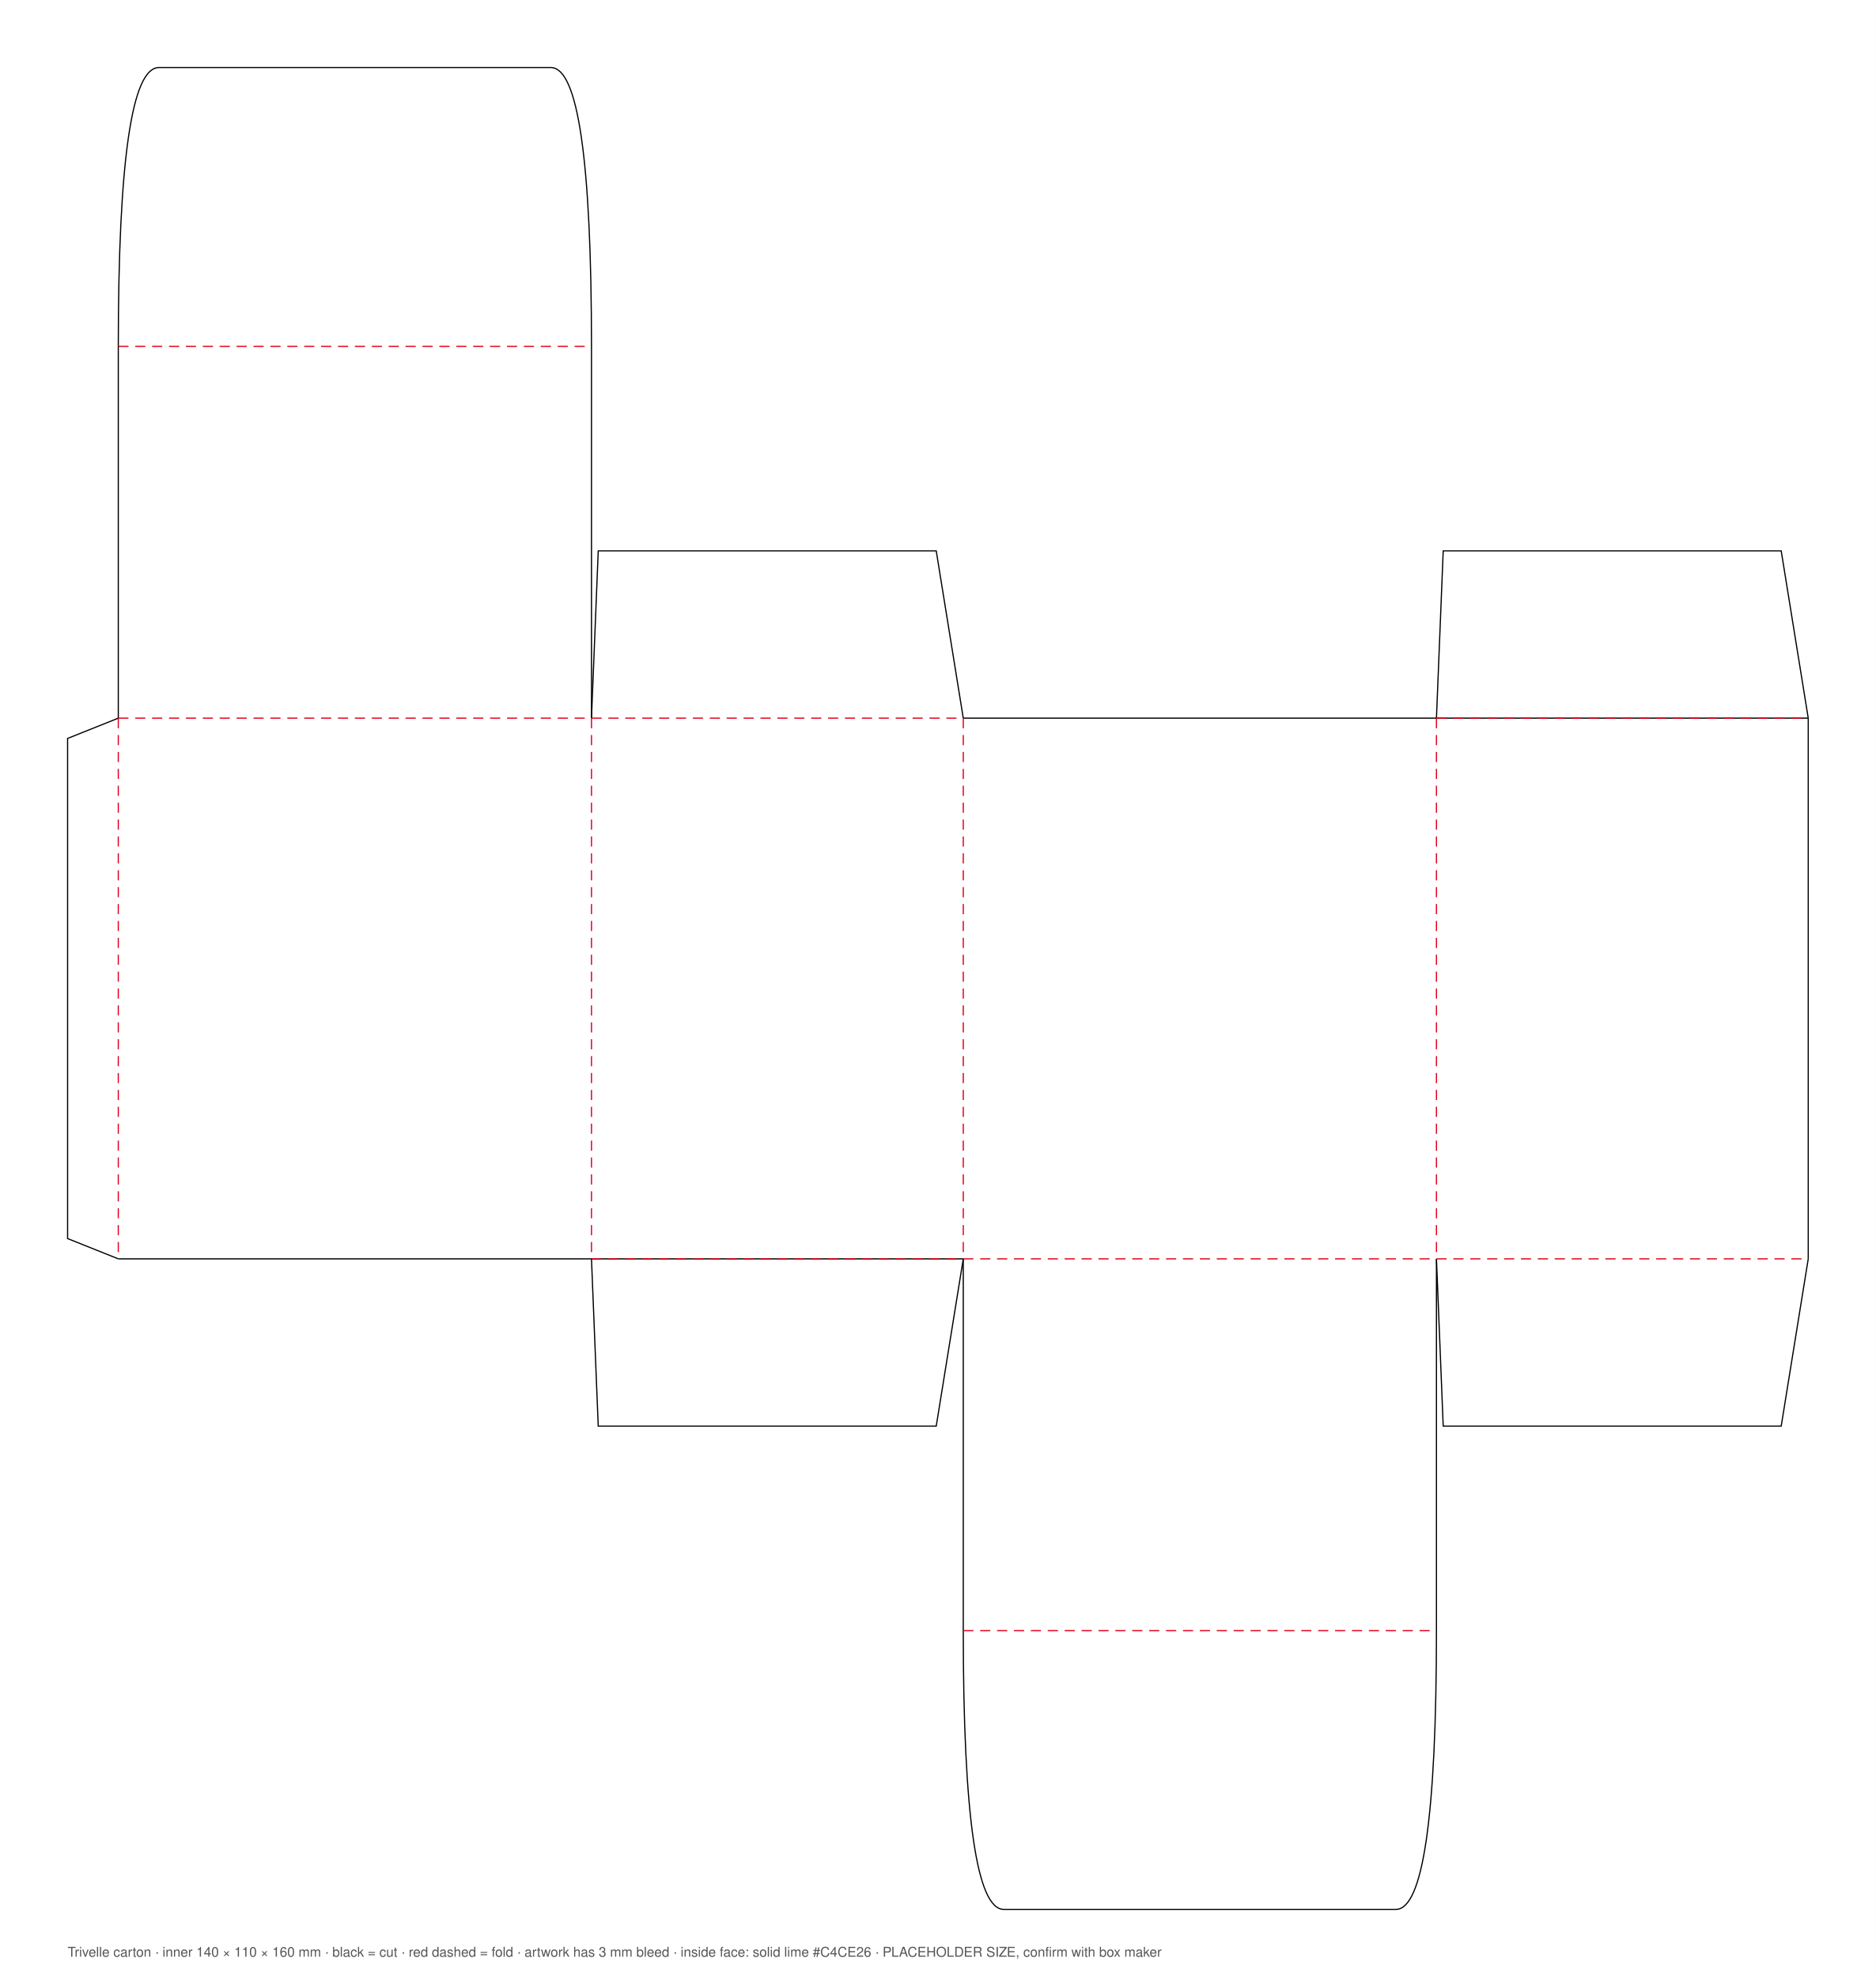
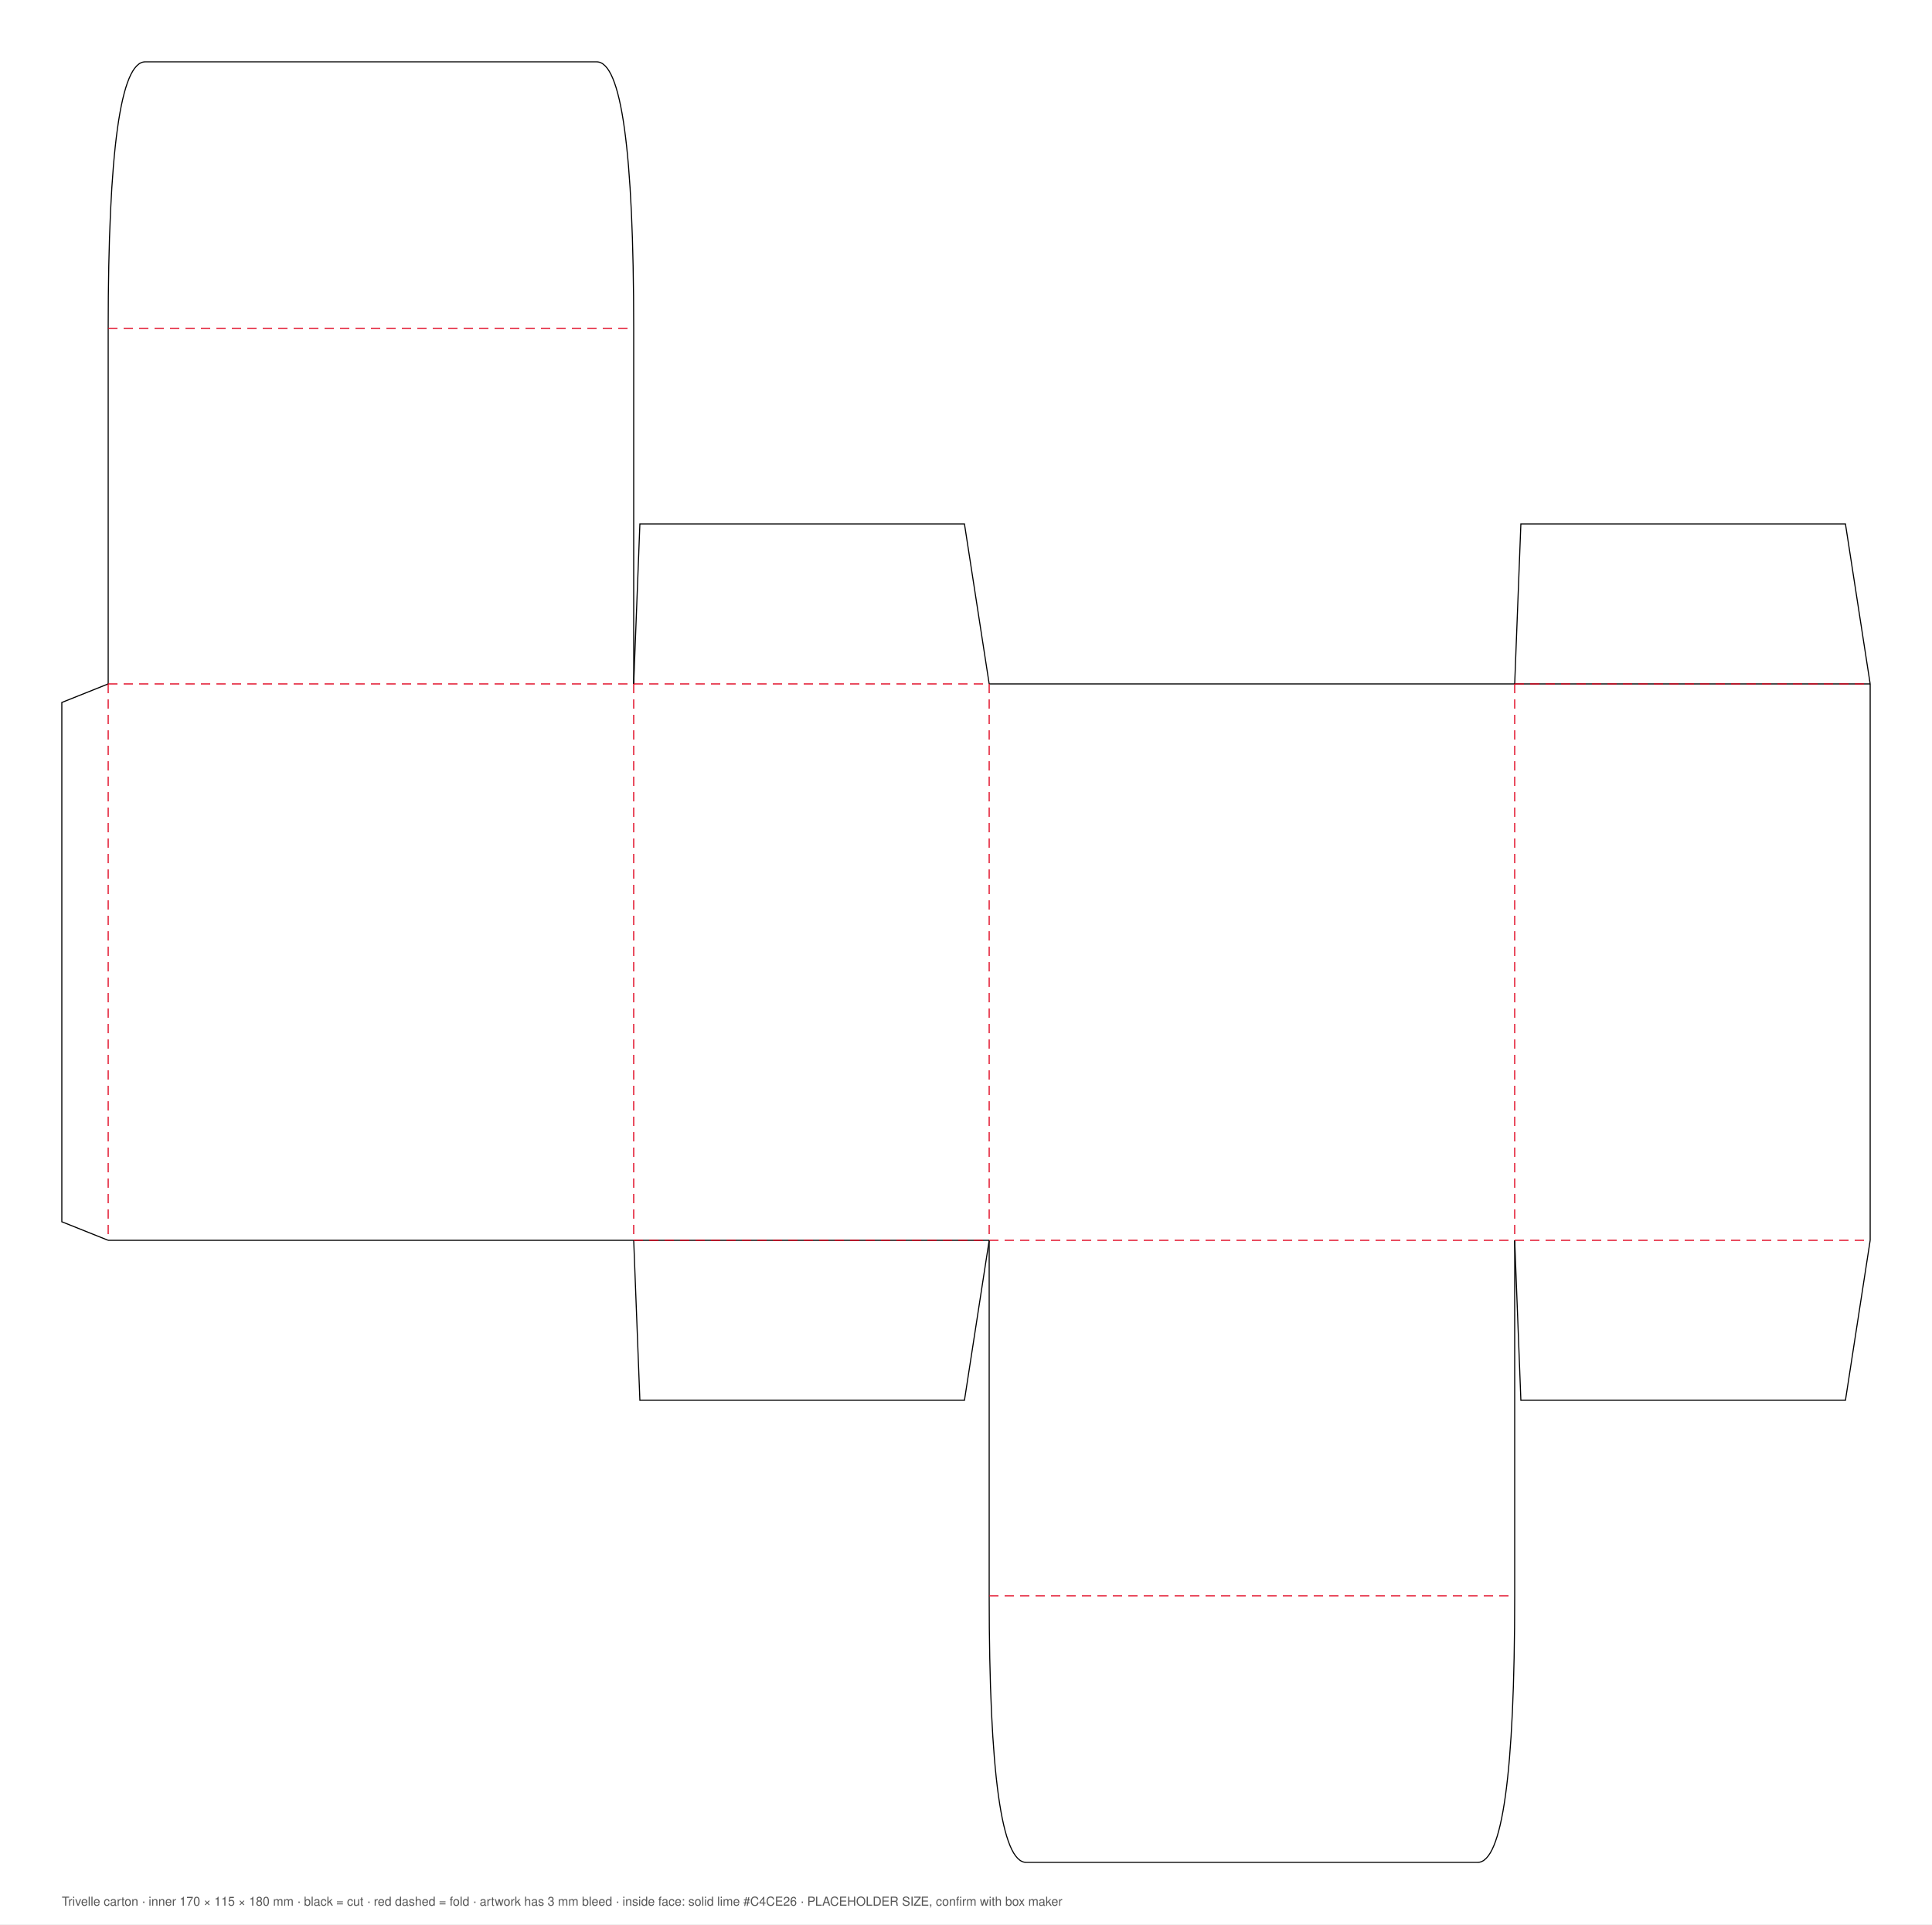
- <svg xmlns="http://www.w3.org/2000/svg" width="555.0mm" height="585.0mm" viewBox="0 0 555.0 585.0">
-   <rect width="555.0" height="585.0" fill="#fff" />
+ <svg xmlns="http://www.w3.org/2000/svg" width="625.0mm" height="622.5mm" viewBox="0 0 625.0 622.5">
+   <rect width="625.0" height="622.5" fill="#fff" />
  <g fill="none" stroke="#000" stroke-width="0.35">
-     <path d="M35.0,212.5 L20.0,218.5 L20.0,366.5 L35.0,372.5" />
-     <path d="M535.0,212.5 L535.0,372.5" />
-     <path d="M35.0,212.5 L35.0,102.5 Q35.0,20.0 47.0,20.0 L163.0,20.0 Q175.0,20.0 175.0,102.5 L175.0,212.5" />
-     <path d="M285.0,372.5 L285.0,482.5 Q285.0,565.0 297.0,565.0 L413.0,565.0 Q425.0,565.0 425.0,482.5 L425.0,372.5" />
-     <path d="M175.0,212.5 L177.0,163.0 L277.0,163.0 L285.0,212.5" />
-     <path d="M425.0,212.5 L427.0,163.0 L527.0,163.0 L535.0,212.5" />
-     <path d="M175.0,372.5 L177.0,422.0 L277.0,422.0 L285.0,372.5" />
-     <path d="M425.0,372.5 L427.0,422.0 L527.0,422.0 L535.0,372.5" />
-     <path d="M35.0,372.5 L285.0,372.5" />
-     <path d="M285.0,212.5 L535.0,212.5" />
+     <path d="M35.0,221.25 L20.0,227.25 L20.0,395.25 L35.0,401.25" />
+     <path d="M605.0,221.25 L605.0,401.25" />
+     <path d="M35.0,221.25 L35.0,106.25 Q35.0,20.0 47.0,20.0 L193.0,20.0 Q205.0,20.0 205.0,106.25 L205.0,221.25" />
+     <path d="M320.0,401.25 L320.0,516.25 Q320.0,602.5 332.0,602.5 L478.0,602.5 Q490.0,602.5 490.0,516.25 L490.0,401.25" />
+     <path d="M205.0,221.25 L207.0,169.5 L312.0,169.5 L320.0,221.25" />
+     <path d="M490.0,221.25 L492.0,169.5 L597.0,169.5 L605.0,221.25" />
+     <path d="M205.0,401.25 L207.0,453.0 L312.0,453.0 L320.0,401.25" />
+     <path d="M490.0,401.25 L492.0,453.0 L597.0,453.0 L605.0,401.25" />
+     <path d="M35.0,401.25 L320.0,401.25" />
+     <path d="M320.0,221.25 L605.0,221.25" />
  </g>
  <g stroke="#e0001b" stroke-width="0.35" stroke-dasharray="3 2">
-     <line x1="35.0" y1="212.5" x2="35.0" y2="372.5" />
-     <line x1="175.0" y1="212.5" x2="175.0" y2="372.5" />
-     <line x1="285.0" y1="212.5" x2="285.0" y2="372.5" />
-     <line x1="425.0" y1="212.5" x2="425.0" y2="372.5" />
-     <line x1="35.0" y1="212.5" x2="175.0" y2="212.5" />
-     <line x1="35.0" y1="102.5" x2="175.0" y2="102.5" />
-     <line x1="285.0" y1="372.5" x2="425.0" y2="372.5" />
-     <line x1="285.0" y1="482.5" x2="425.0" y2="482.5" />
-     <line x1="175.0" y1="212.5" x2="285.0" y2="212.5" />
-     <line x1="425.0" y1="212.5" x2="535.0" y2="212.5" />
-     <line x1="175.0" y1="372.5" x2="285.0" y2="372.5" />
-     <line x1="425.0" y1="372.5" x2="535.0" y2="372.5" />
+     <line x1="35.0" y1="221.25" x2="35.0" y2="401.25" />
+     <line x1="205.0" y1="221.25" x2="205.0" y2="401.25" />
+     <line x1="320.0" y1="221.25" x2="320.0" y2="401.25" />
+     <line x1="490.0" y1="221.25" x2="490.0" y2="401.25" />
+     <line x1="35.0" y1="221.25" x2="205.0" y2="221.25" />
+     <line x1="35.0" y1="106.25" x2="205.0" y2="106.25" />
+     <line x1="320.0" y1="401.25" x2="490.0" y2="401.25" />
+     <line x1="320.0" y1="516.25" x2="490.0" y2="516.25" />
+     <line x1="205.0" y1="221.25" x2="320.0" y2="221.25" />
+     <line x1="490.0" y1="221.25" x2="605.0" y2="221.25" />
+     <line x1="205.0" y1="401.25" x2="320.0" y2="401.25" />
+     <line x1="490.0" y1="401.25" x2="605.0" y2="401.25" />
  </g>
-   <text x="20.0" y="579.0" font-family="Helvetica" font-size="4" fill="#555">Trivelle carton · inner 140 × 110 × 160 mm · black = cut · red dashed = fold · artwork has 3 mm bleed · inside face: solid lime #C4CE26 · PLACEHOLDER SIZE, confirm with box maker</text>
+   <text x="20.0" y="616.5" font-family="Helvetica" font-size="4" fill="#555">Trivelle carton · inner 170 × 115 × 180 mm · black = cut · red dashed = fold · artwork has 3 mm bleed · inside face: solid lime #C4CE26 · PLACEHOLDER SIZE, confirm with box maker</text>
</svg>
